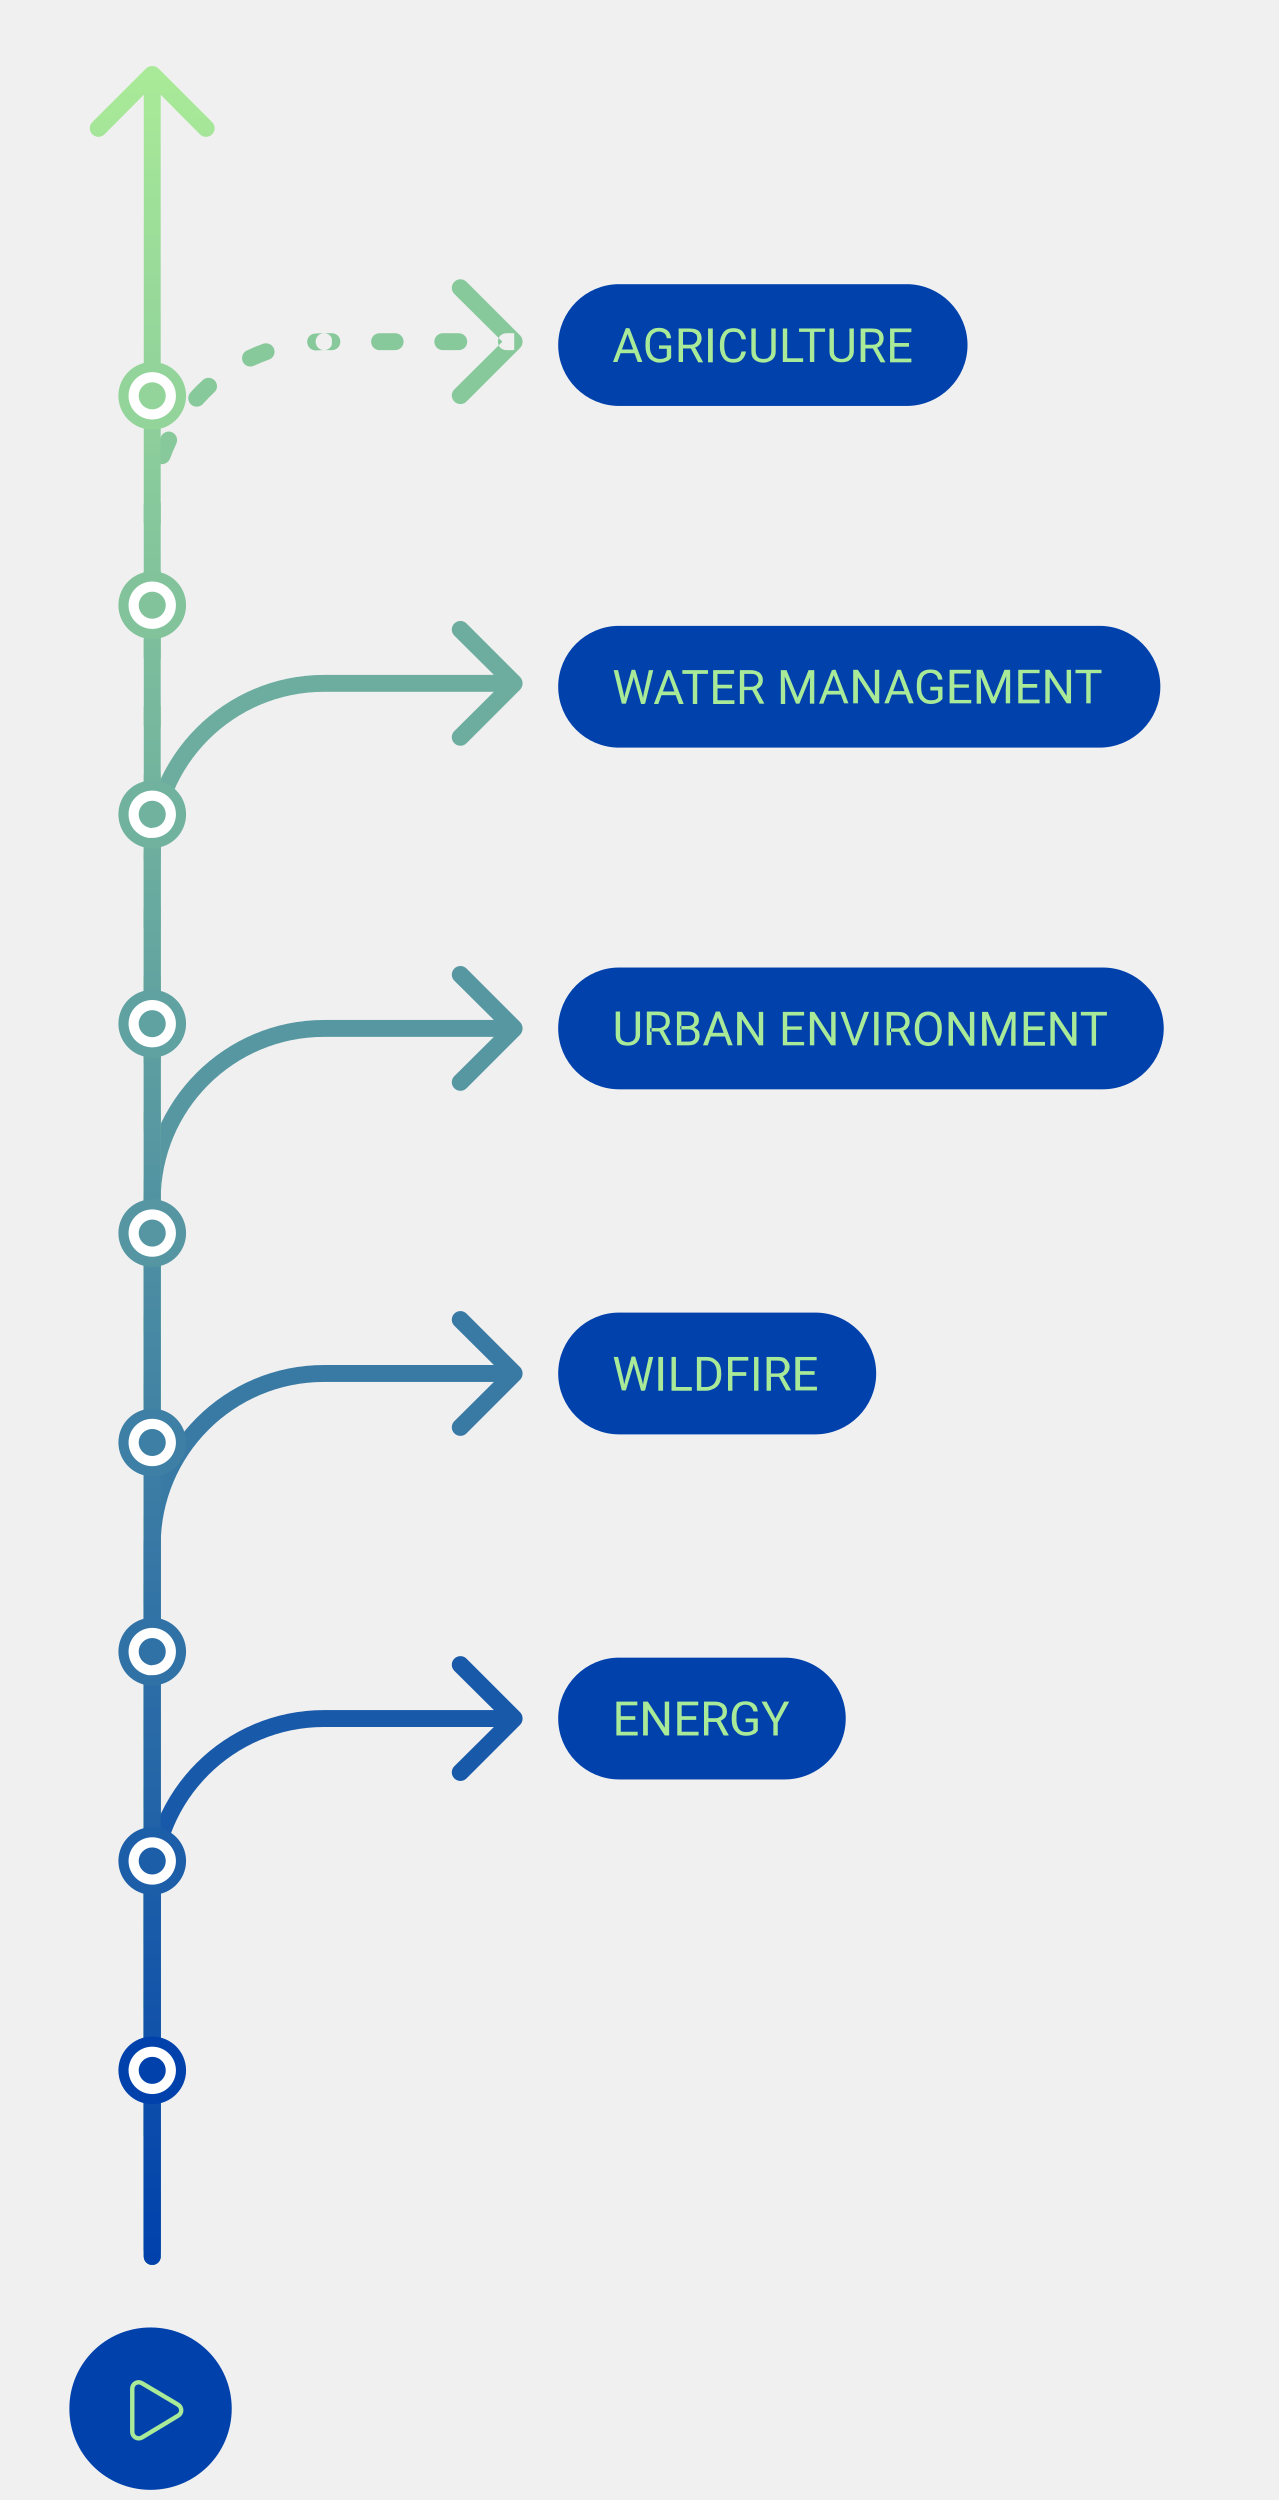
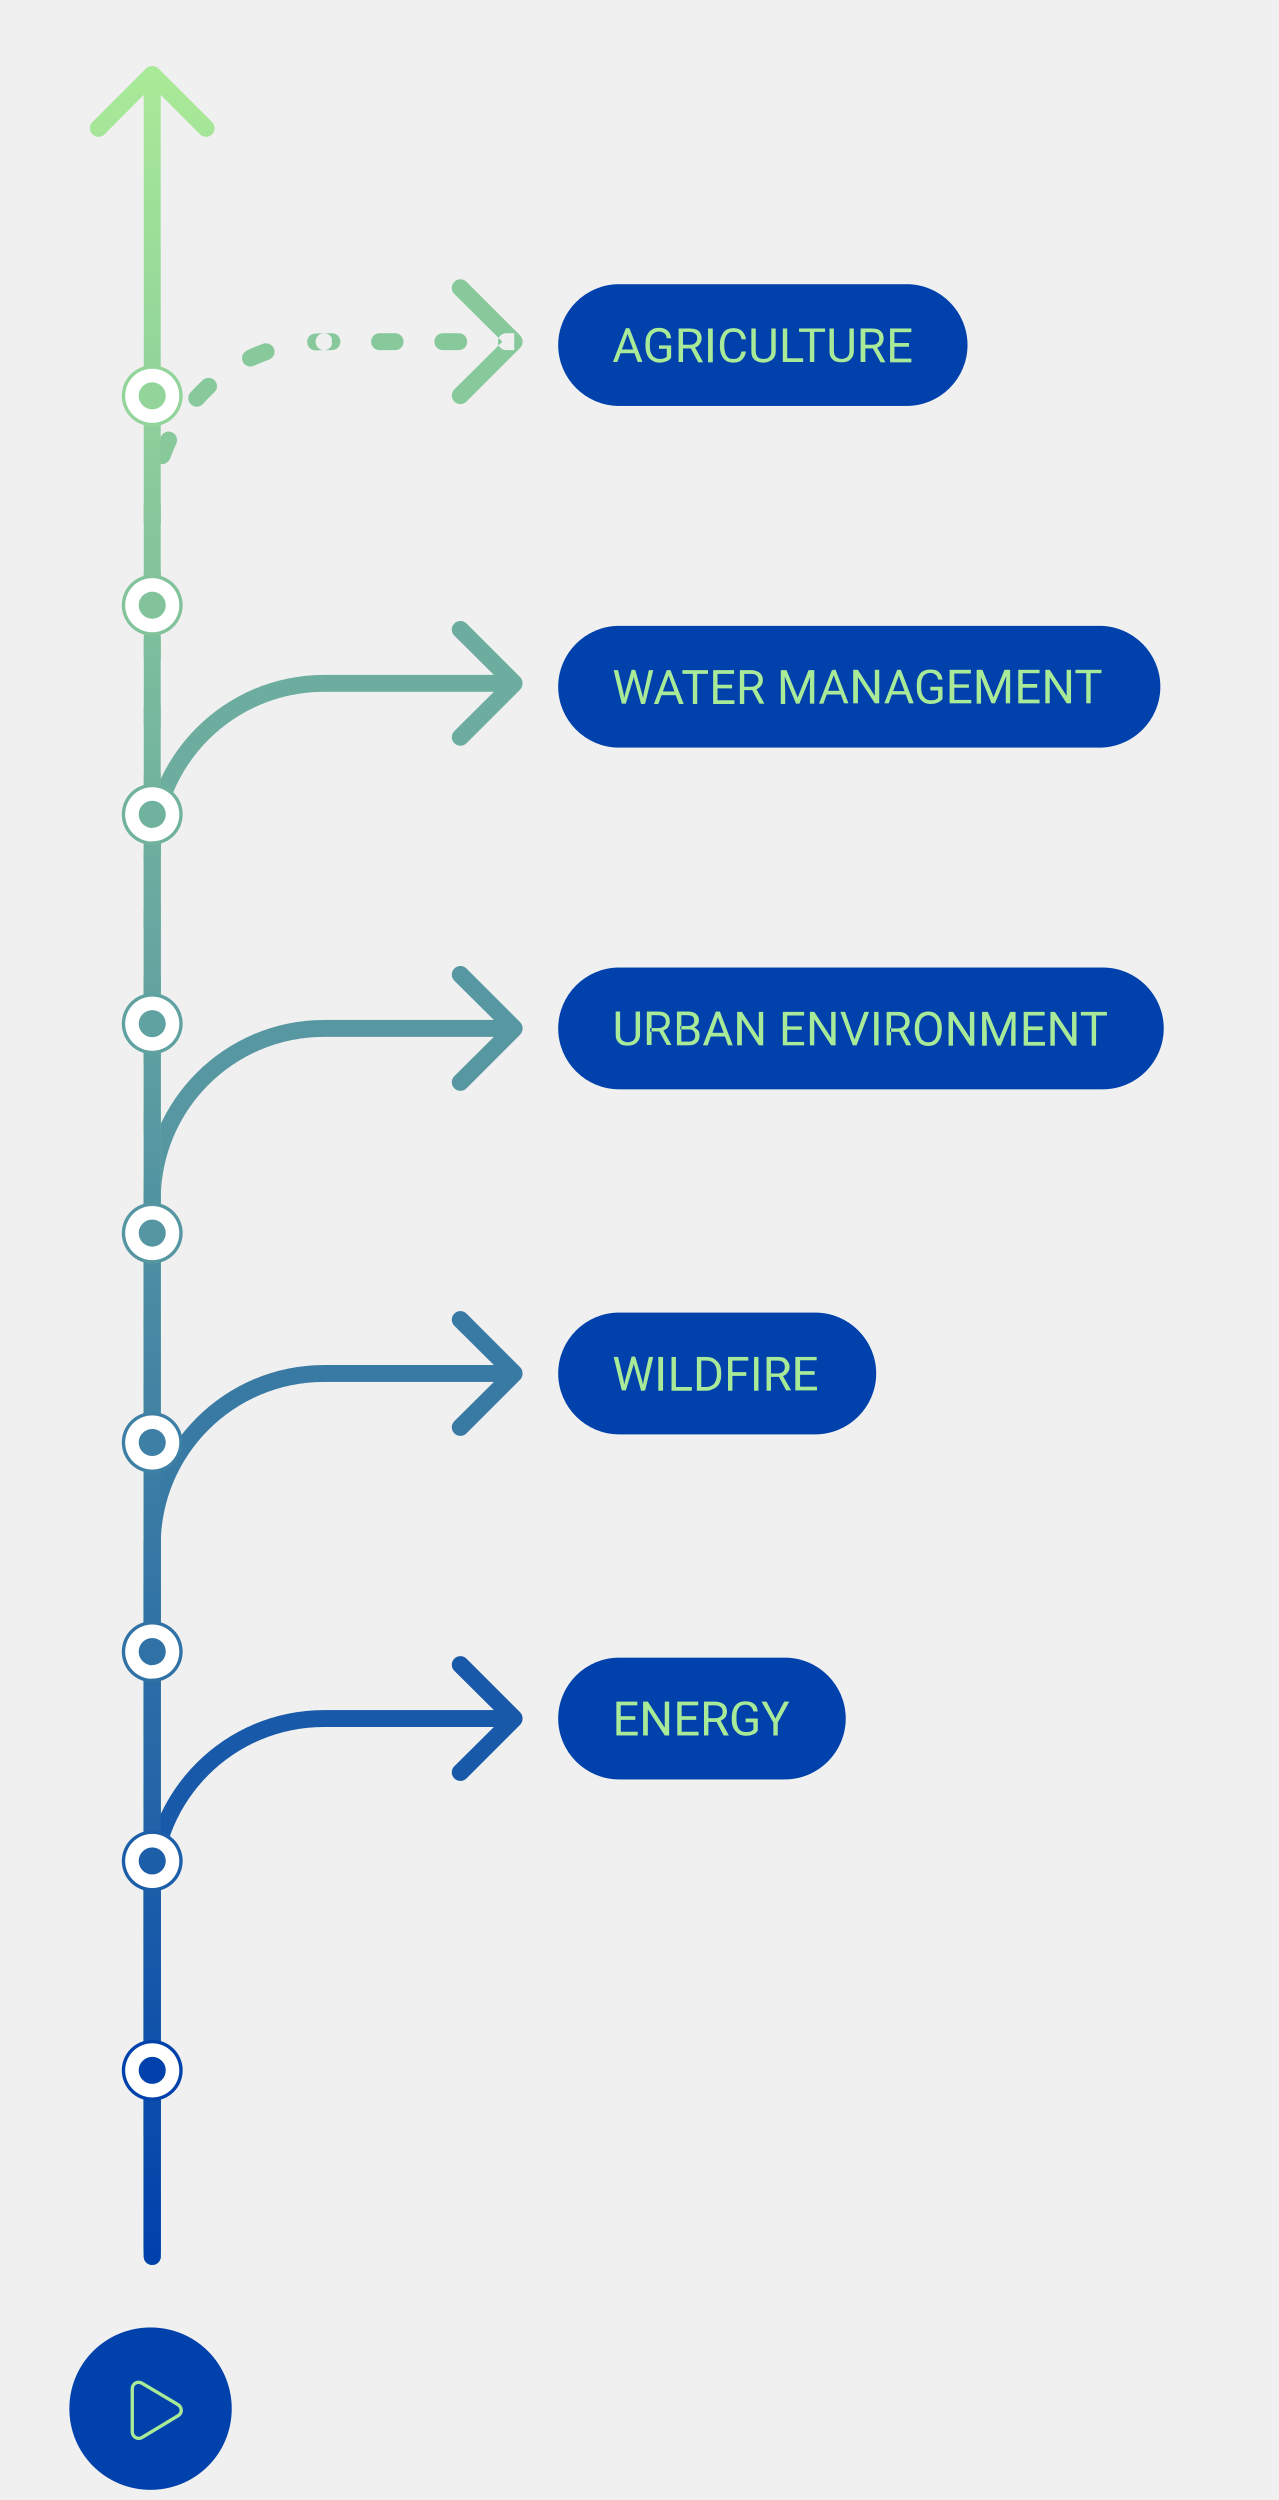
<svg xmlns="http://www.w3.org/2000/svg" version="1.2" viewBox="0 0 378 739" width="378" height="739">
  <defs>
    <linearGradient id="g1" x2="1" gradientUnits="userSpaceOnUse" gradientTransform="matrix(0,-645,36.536,0,44.5,667)">
      <stop offset="0" stop-color="#0041ac" />
      <stop offset="1" stop-color="#a9ea98" />
    </linearGradient>
  </defs>
  <style>
- 		.s0 { fill: #0041ac } 
- 		.s1 { fill: none;stroke: #a9ea98;stroke-width: 1.3 } 
- 		.s2 { fill: #5697a2 } 
- 		.s3 { fill: #88c99c } 
- 		.s4 { fill: #6cad9f } 
- 		.s5 { fill: #397aa5 } 
- 		.s6 { fill: #1859a9 } 
- 		.s7 { fill: url(#g1) } 
- 		.s8 { fill: #a9ea98 } 
- 		.s9 { fill: #ffffff } 
- 		.s10 { fill: none;stroke: #93d49a;stroke-width: 3 } 
- 		.s11 { fill: #93d49a } 
- 		.s12 { fill: none;stroke: #82c39c;stroke-width: 3 } 
- 		.s13 { fill: #82c39c } 
- 		.s14 { fill: none;stroke: #71b29f;stroke-width: 3 } 
- 		.s15 { fill: #71b29f } 
- 		.s16 { fill: none;stroke: #60a1a1;stroke-width: 3 } 
- 		.s17 { fill: #60a1a1 } 
- 		.s18 { fill: none;stroke: #5596a2;stroke-width: 3 } 
- 		.s19 { fill: #5596a2 } 
- 		.s20 { fill: none;stroke: #3e80a5;stroke-width: 3 } 
- 		.s21 { fill: #3e80a5 } 
- 		.s22 { fill: none;stroke: #3172a6;stroke-width: 3 } 
- 		.s23 { fill: #3172a6 } 
- 		.s24 { fill: none;stroke: #1d5ea9;stroke-width: 3 } 
- 		.s25 { fill: #1d5ea9 } 
- 		.s26 { fill: none;stroke: #0041ac;stroke-width: 3 } 
+ 		.s0 { fill: #0041ac }
+ 		.s1 { fill: none;stroke: #a9ea98;strokeWidth: 1.3 }
+ 		.s2 { fill: #5697a2 }
+ 		.s3 { fill: #88c99c }
+ 		.s4 { fill: #6cad9f }
+ 		.s5 { fill: #397aa5 }
+ 		.s6 { fill: #1859a9 }
+ 		.s7 { fill: url(#g1) }
+ 		.s8 { fill: #a9ea98 }
+ 		.s9 { fill: #ffffff }
+ 		.s10 { fill: none;stroke: #93d49a;strokeWidth: 3 }
+ 		.s11 { fill: #93d49a }
+ 		.s12 { fill: none;stroke: #82c39c;strokeWidth: 3 }
+ 		.s13 { fill: #82c39c }
+ 		.s14 { fill: none;stroke: #71b29f;strokeWidth: 3 }
+ 		.s15 { fill: #71b29f }
+ 		.s16 { fill: none;stroke: #60a1a1;strokeWidth: 3 }
+ 		.s17 { fill: #60a1a1 }
+ 		.s18 { fill: none;stroke: #5596a2;strokeWidth: 3 }
+ 		.s19 { fill: #5596a2 }
+ 		.s20 { fill: none;stroke: #3e80a5;strokeWidth: 3 }
+ 		.s21 { fill: #3e80a5 }
+ 		.s22 { fill: none;stroke: #3172a6;strokeWidth: 3 }
+ 		.s23 { fill: #3172a6 }
+ 		.s24 { fill: none;stroke: #1d5ea9;strokeWidth: 3 }
+ 		.s25 { fill: #1d5ea9 }
+ 		.s26 { fill: none;stroke: #0041ac;strokeWidth: 3 }
	</style>
  <path class="s0" d="m44.5 736c-13.3 0-24-10.7-24-24 0-13.3 10.7-24 24-24 13.3 0 24 10.7 24 24 0 13.3-10.7 24-24 24z" />
  <path fill-rule="evenodd" class="s1" d="m52.6 714.1l-10.6 6.4c-1.3 0.8-2.9-0.2-2.9-1.6v-12.8c0-1.5 1.6-2.4 2.9-1.6l10.6 6.3c1.3 0.8 1.3 2.6 0 3.3z" />
  <path class="s2" d="m42.5 667c0 1.4 1.1 2.5 2.5 2.5 1.4 0 2.5-1.1 2.5-2.5zm111.3-361.2c0.9-1 0.9-2.6 0-3.6l-15.9-15.9c-1-1-2.6-1-3.6 0-1 1-1 2.6 0 3.6l14.2 14.1-14.2 14.1c-1 1-1 2.6 0 3.6 1 1 2.6 1 3.6 0zm-106.3 361.2v-312.2h-5v312.2zm48.3-360.5h56.2v-5h-56.2zm-48.3 48.3c0-26.7 21.6-48.3 48.3-48.3v-5c-29.4 0-53.3 23.9-53.3 53.3z" />
  <path fill-rule="evenodd" class="s3" d="m45 633.5c-1.4 0-2.5-1.1-2.5-2.5v-2.5c0-1.4 1.1-2.5 2.5-2.5 1.4 0 2.5 1.1 2.5 2.5v2.5c0 1.4-1.1 2.5-2.5 2.5zm55.6-532.5c0 1.4-1.1 2.5-2.5 2.5h-2.3c1.1 0 2-0.7 2.3-1.6v-1.8c-0.3-0.9-1.2-1.6-2.3-1.6h2.3c1.4 0 2.5 1.1 2.5 2.5zm-7.2 2.6c-1.4 0-2.5-1-2.6-2.4-0.1-1.4 1-2.6 2.4-2.6q1.3-0.1 2.6-0.1c-1.4 0-2.5 1.1-2.5 2.5 0 1.4 1.1 2.5 2.5 2.5q-1.2 0-2.4 0.1zm44.5 15.1c-1 1-2.6 1-3.6 0-1-1-1-2.6 0-3.6l13.1-13c0.4 0.8 1.3 1.4 2.3 1.4h2.3v-5h-2.3c-1 0-1.9 0.6-2.3 1.4l-13.1-13c-1-1-1-2.6 0-3.6 1-1 2.6-1 3.6 0l15.9 15.9c0.9 1 0.9 2.6 0 3.6zm9.5-16.6q-0.2-0.5-0.2-1.1 0-0.6 0.2-1.1l1.1 1.1zm-102.4 514c-1.4 0-2.5-1.2-2.5-2.5v-5c0-1.4 1.1-2.5 2.5-2.5 1.4 0 2.5 1.1 2.5 2.5v5c0 1.3-1.1 2.5-2.5 2.5zm0-20c-1.4 0-2.5-1.1-2.5-2.5v-5c0-1.4 1.1-2.5 2.5-2.5 1.4 0 2.5 1.1 2.5 2.5v5c0 1.4-1.1 2.5-2.5 2.5zm0-20c-1.4 0-2.5-1.1-2.5-2.5v-5c0-1.4 1.1-2.5 2.5-2.5 1.4 0 2.5 1.1 2.5 2.5v5c0 1.4-1.1 2.5-2.5 2.5zm0-19.9c-1.4 0-2.5-1.2-2.5-2.5v-5c0-1.4 1.1-2.5 2.5-2.5 1.4 0 2.5 1.1 2.5 2.5v5c0 1.3-1.1 2.5-2.5 2.5zm0-20c-1.4 0-2.5-1.1-2.5-2.5v-5c0-1.4 1.1-2.5 2.5-2.5 1.4 0 2.5 1.1 2.5 2.5v5c0 1.4-1.1 2.5-2.5 2.5zm0-20c-1.4 0-2.5-1.1-2.5-2.5v-5c0-1.4 1.1-2.5 2.5-2.5 1.4 0 2.5 1.1 2.5 2.5v5c0 1.4-1.1 2.5-2.5 2.5zm0-20c-1.4 0-2.5-1.1-2.5-2.5v-4.9c0-1.4 1.1-2.5 2.5-2.5 1.4 0 2.5 1.1 2.5 2.5v4.9c0 1.4-1.1 2.5-2.5 2.5zm0-19.9c-1.4 0-2.5-1.1-2.5-2.5v-5c0-1.4 1.1-2.5 2.5-2.5 1.4 0 2.5 1.1 2.5 2.5v5c0 1.4-1.1 2.5-2.5 2.5zm0-20c-1.4 0-2.5-1.1-2.5-2.5v-5c0-1.4 1.1-2.5 2.5-2.5 1.4 0 2.5 1.1 2.5 2.5v5c0 1.4-1.1 2.5-2.5 2.5zm0-20c-1.4 0-2.5-1.1-2.5-2.5v-4.9c0-1.4 1.1-2.5 2.5-2.5 1.4 0 2.5 1.1 2.5 2.5v4.9c0 1.4-1.1 2.5-2.5 2.5zm0-19.9c-1.4 0-2.5-1.1-2.5-2.5v-5c0-1.4 1.1-2.5 2.5-2.5 1.4 0 2.5 1.1 2.5 2.5v5c0 1.4-1.1 2.5-2.5 2.5zm0-20c-1.4 0-2.5-1.1-2.5-2.5v-5c0-1.4 1.1-2.5 2.5-2.5 1.4 0 2.5 1.1 2.5 2.5v5c0 1.4-1.1 2.5-2.5 2.5zm0-20c-1.4 0-2.5-1.1-2.5-2.5v-4.9c0-1.4 1.1-2.5 2.5-2.5 1.4 0 2.5 1.1 2.5 2.5v4.9c0 1.4-1.1 2.5-2.5 2.5zm0-19.9c-1.4 0-2.5-1.1-2.5-2.5v-5c0-1.4 1.1-2.5 2.5-2.5 1.4 0 2.5 1.1 2.5 2.5v5c0 1.4-1.1 2.5-2.5 2.5zm0-20c-1.4 0-2.5-1.1-2.5-2.5v-5c0-1.4 1.1-2.5 2.5-2.5 1.4 0 2.5 1.1 2.5 2.5v5c0 1.4-1.1 2.5-2.5 2.5zm0-20c-1.4 0-2.5-1.1-2.5-2.5v-4.9c0-1.4 1.1-2.5 2.5-2.5 1.4 0 2.5 1.1 2.5 2.5v4.9c0 1.4-1.1 2.5-2.5 2.5zm0-19.9c-1.4 0-2.5-1.1-2.5-2.5v-5c0-1.4 1.1-2.5 2.5-2.5 1.4 0 2.5 1.1 2.5 2.5v5c0 1.4-1.1 2.5-2.5 2.5zm0-20c-1.4 0-2.5-1.1-2.5-2.5v-5c0-1.4 1.1-2.5 2.5-2.5 1.4 0 2.5 1.1 2.5 2.5v5c0 1.4-1.1 2.5-2.5 2.5zm0-20c-1.4 0-2.5-1.1-2.5-2.5v-4.9c0-1.4 1.1-2.5 2.5-2.5 1.4 0 2.5 1.1 2.5 2.5v4.9c0 1.4-1.1 2.5-2.5 2.5zm0-19.9c-1.4 0-2.5-1.1-2.5-2.5v-5c0-1.4 1.1-2.5 2.5-2.5 1.4 0 2.5 1.1 2.5 2.5v5c0 1.4-1.1 2.5-2.5 2.5zm0-20c-1.4 0-2.5-1.1-2.5-2.5v-5c0-1.4 1.1-2.5 2.5-2.5 1.4 0 2.5 1.1 2.5 2.5v5c0 1.4-1.1 2.5-2.5 2.5zm0-20c-1.4 0-2.5-1.1-2.5-2.5v-4.9c0-1.4 1.1-2.5 2.5-2.5 1.4 0 2.5 1.1 2.5 2.5v4.9c0 1.4-1.1 2.5-2.5 2.5zm0-19.9c-1.4 0-2.5-1.1-2.5-2.5v-5c0-1.4 1.1-2.5 2.5-2.5 1.4 0 2.5 1.1 2.5 2.5v5c0 1.4-1.1 2.5-2.5 2.5zm0-20c-1.4 0-2.5-1.1-2.5-2.5v-2.5q0-1.3 0-2.6c0.1-1.4 1.3-2.4 2.7-2.4 1.3 0.1 2.4 1.3 2.3 2.6q0 1.2 0 2.4v2.5c0 1.4-1.1 2.5-2.5 2.5zm2.1-19.7c-1.3-0.5-2-1.9-1.5-3.2q0.9-2.5 2-4.9c0.6-1.2 2.1-1.8 3.3-1.2 1.3 0.6 1.8 2.1 1.2 3.4q-1 2.1-1.8 4.3c-0.5 1.3-1.9 2-3.2 1.6zm9.4-17.5c-1.1-1-1.1-2.6-0.2-3.6q1.7-1.9 3.7-3.7c1-0.9 2.6-0.8 3.5 0.2 0.9 1 0.9 2.6-0.2 3.5q-1.7 1.6-3.3 3.4c-0.9 1-2.5 1.1-3.5 0.2zm15.3-12.6c-0.6-1.3-0.1-2.8 1.2-3.4q2.3-1.1 4.8-2c1.3-0.4 2.7 0.2 3.2 1.5 0.5 1.3-0.2 2.8-1.5 3.2q-2.2 0.8-4.4 1.8c-1.2 0.6-2.7 0.1-3.3-1.1zm37.9-6c0-1.4 1.1-2.5 2.5-2.5h4.6c1.4 0 2.5 1.1 2.5 2.5 0 1.4-1.1 2.5-2.5 2.5h-4.6c-1.4 0-2.5-1.1-2.5-2.5zm18.7 0c0-1.4 1.1-2.5 2.5-2.5h4.7c1.4 0 2.5 1.1 2.5 2.5 0 1.4-1.1 2.5-2.5 2.5h-4.7c-1.4 0-2.5-1.1-2.5-2.5z" />
  <path class="s4" d="m42.5 631c0 1.4 1.1 2.5 2.5 2.5 1.4 0 2.5-1.1 2.5-2.5zm111.3-427.2c0.9-1 0.9-2.6 0-3.6l-15.9-15.9c-1-1-2.6-1-3.6 0-1 1-1 2.6 0 3.6l14.2 14.1-14.2 14.1c-1 1-1 2.6 0 3.6 1 1 2.6 1 3.6 0zm-106.3 427.2v-378.2h-5v378.2zm48.3-426.5h56.2v-5h-56.2zm-48.3 48.3c0-26.7 21.6-48.3 48.3-48.3v-5c-29.4 0-53.3 23.9-53.3 53.3z" />
  <path class="s5" d="m42.5 667c0 1.4 1.1 2.5 2.5 2.5 1.4 0 2.5-1.1 2.5-2.5zm111.3-259.2c0.9-1 0.9-2.6 0-3.6l-15.9-15.9c-1-1-2.6-1-3.6 0-1 1-1 2.6 0 3.6l14.2 14.1-14.2 14.1c-1 1-1 2.6 0 3.6 1 1 2.6 1 3.6 0zm-106.3 259.2v-210.2h-5v210.2zm48.3-258.5h56.2v-5h-56.2zm-48.3 48.3c0-26.7 21.6-48.3 48.3-48.3v-5c-29.4 0-53.3 23.9-53.3 53.3z" />
  <path class="s6" d="m42.5 665c0 1.4 1.1 2.5 2.5 2.5 1.4 0 2.5-1.1 2.5-2.5zm111.3-155.2c0.9-1 0.9-2.6 0-3.6l-15.9-15.9c-1-1-2.6-1-3.6 0-1 1-1 2.6 0 3.6l14.2 14.1-14.2 14.1c-1 1-1 2.6 0 3.6 1 1 2.6 1 3.6 0zm-106.3 155.2v-106.2h-5v106.2zm48.3-154.5h56.2v-5h-56.2zm-48.3 48.3c0-26.7 21.6-48.3 48.3-48.3v-5c-29.4 0-53.3 23.9-53.3 53.3z" />
  <path class="s7" d="m46.8 20.2c-1-0.9-2.6-0.9-3.6 0l-15.9 15.9c-1 1-1 2.6 0 3.6 1 1 2.6 1 3.6 0l14.1-14.2 14.1 14.2c1 1 2.6 1 3.6 0 1-1 1-2.6 0-3.6zm-4.3 646.8c0 1.4 1.1 2.5 2.5 2.5 1.4 0 2.5-1.1 2.5-2.5zm0-645v645h5v-645z" />
  <path class="s0" d="m183 490h49c9.9 0 18 8.1 18 18 0 9.9-8.1 18-18 18h-49c-9.9 0-18-8.1-18-18 0-9.9 8.1-18 18-18z" />
  <path class="s8" d="m188.5 511.9v1.1h-5.3v-1.1zm-5-8.9v10h-1.3v-10zm4.3 4.3v1.1h-4.6v-1.1zm0.6-4.3v1.1h-5.2v-1.1zm9.4 0v10h-1.3l-5-7.7v7.7h-1.4v-10h1.4l5 7.7v-7.7zm8.7 8.9v1.1h-5.3v-1.1zm-5-8.9v10h-1.3v-10zm4.3 4.3v1.1h-4.6v-1.1zm0.6-4.3v1.1h-5.2v-1.1zm1.7 0h3.3q1.1 0 1.9 0.4 0.8 0.3 1.2 1 0.4 0.7 0.4 1.6 0 0.7-0.3 1.3-0.2 0.5-0.8 0.9-0.5 0.4-1.2 0.6l-0.4 0.2h-3.1v-1.1h2.4q0.7 0 1.1-0.3 0.5-0.2 0.8-0.6 0.2-0.5 0.2-1 0-0.5-0.2-1-0.3-0.4-0.7-0.6-0.5-0.3-1.3-0.3h-2v8.9h-1.3zm5.8 10l-2.4-4.6h1.4l2.5 4.5v0.1zm10.1-5v3.6q-0.2 0.3-0.6 0.7-0.4 0.3-1.1 0.5-0.7 0.3-1.8 0.3-0.9 0-1.7-0.3-0.7-0.3-1.3-1-0.6-0.6-0.9-1.4-0.3-0.9-0.3-2v-0.8q0-1.1 0.3-2 0.3-0.9 0.8-1.5 0.5-0.6 1.2-0.9 0.8-0.3 1.7-0.3 1.2 0 2 0.4 0.7 0.3 1.2 1 0.4 0.7 0.5 1.6h-1.3q-0.1-0.5-0.4-1-0.2-0.4-0.7-0.7-0.5-0.3-1.3-0.3-0.6 0-1.2 0.3-0.5 0.2-0.8 0.7-0.3 0.5-0.5 1.2-0.1 0.6-0.1 1.5v0.8q0 0.8 0.2 1.5 0.2 0.7 0.5 1.2 0.4 0.4 0.9 0.7 0.6 0.2 1.2 0.2 0.7 0 1.1-0.1 0.5-0.1 0.7-0.3 0.3-0.2 0.4-0.3v-2.2h-2.3v-1.1zm2.6-5l2.6 5 2.6-5h1.5l-3.4 6.2v3.8h-1.3v-3.8l-3.5-6.2z" />
  <path class="s0" d="m183 286h143c9.9 0 18 8.1 18 18 0 9.9-8.1 18-18 18h-143c-9.9 0-18-8.1-18-18 0-9.9 8.1-18 18-18z" />
  <path fill-rule="evenodd" class="s8" d="m187.9 299h1.3v6.8q0 1.1-0.5 1.8-0.5 0.8-1.4 1.2-0.8 0.3-1.7 0.3-1.1 0-1.9-0.3-0.8-0.4-1.3-1.2-0.4-0.7-0.4-1.8v-6.8h1.3v6.8q0 0.8 0.3 1.3 0.2 0.5 0.8 0.7 0.5 0.3 1.2 0.3 0.6 0 1.2-0.3 0.5-0.2 0.8-0.7 0.3-0.5 0.3-1.3zm3.3 0h3.3q1.1 0 1.9 0.3 0.8 0.4 1.2 1 0.4 0.7 0.4 1.7 0 0.7-0.3 1.2-0.2 0.6-0.8 1-0.3 0.2-0.8 0.4l2.4 4.3h-1.4l-2.2-4h-2.3v4h-1.4zm1.4 6v-1.1h-0.4v1.1zm2.1-1.1q0.7 0 1.1-0.3 0.5-0.2 0.8-0.6 0.2-0.5 0.2-1 0-0.6-0.2-1-0.3-0.4-0.7-0.6-0.5-0.3-1.3-0.3h-2v3.8zm6.7 0.4v3.6h2.1q0.7 0 1.1-0.2 0.4-0.2 0.7-0.6 0.2-0.4 0.2-1 0-0.5-0.2-0.9-0.2-0.4-0.6-0.7-0.4-0.2-1.1-0.2zm-1.3 4.7v-10h3.2q0.8 0 1.4 0.2 0.6 0.1 1 0.5 0.4 0.3 0.7 0.8 0.2 0.5 0.2 1.2 0 0.6-0.3 1.1-0.4 0.5-0.9 0.8-0.1 0.1-0.3 0.1 0.4 0.1 0.7 0.4 0.5 0.3 0.8 0.8 0.2 0.6 0.2 1.2 0 0.9-0.4 1.6-0.4 0.6-1.1 1-0.8 0.3-1.7 0.3zm1.3-4.7v-1h-0.3v1zm2.9-1.2q0.5-0.2 0.7-0.6 0.2-0.3 0.2-0.8 0-0.6-0.2-0.9-0.2-0.4-0.6-0.5-0.4-0.2-1.1-0.2h-1.9v3.2h2q0.5 0 0.9-0.2zm4.9 5.9h-1.4l3.8-10h1.2l3.8 10h-1.4l-0.9-2.6h-4.2zm3-8.3l-1.6 4.6h3.3zm13.4-1.6v9.9h-1.3l-5-7.7v7.7h-1.4v-9.9h1.4l5 7.7v-7.7zm12.1 8.9v1h-6.3v-9.9h6.3v1.1h-5v3.2h4.3v1h-4.3v3.6zm9.3-8.9v9.9h-1.3l-5-7.7v7.7h-1.3v-9.9h1.3l5 7.7v-7.7zm8.5 0h1.4l-3.7 9.9h-1.1l-3.7-9.9h1.4l2.8 8.2zm4.2 0v9.9h-1.3v-9.9zm2.4 0h3.3q1.1 0 1.9 0.3 0.8 0.4 1.2 1 0.4 0.7 0.4 1.7 0 0.6-0.3 1.2-0.3 0.6-0.8 1-0.3 0.2-0.8 0.4l2.3 4.2v0.1h-1.4l-2.1-4h-2.4v4h-1.3zm1.3 6v-1.1h-0.3v1.1zm2-1.1q0.7 0 1.2-0.3 0.5-0.2 0.7-0.6 0.3-0.5 0.3-1 0-0.6-0.3-1-0.2-0.4-0.7-0.7-0.4-0.2-1.2-0.2h-2v3.8zm13-0.2v0.6q0 1.1-0.3 2-0.3 0.9-0.8 1.5-0.5 0.7-1.3 1-0.7 0.3-1.6 0.3-0.9 0-1.6-0.3-0.8-0.3-1.3-1-0.5-0.6-0.8-1.5-0.3-0.9-0.3-2v-0.6q0-1.1 0.3-2 0.3-0.9 0.8-1.5 0.5-0.7 1.3-1 0.7-0.3 1.6-0.3 0.9 0 1.6 0.3 0.7 0.3 1.3 1 0.5 0.6 0.8 1.5 0.3 0.9 0.3 2zm-1.3 0.6v-0.6q0-0.9-0.2-1.6-0.2-0.7-0.5-1.1-0.4-0.5-0.9-0.7-0.5-0.3-1.1-0.3-0.6 0-1.1 0.3-0.5 0.2-0.9 0.7-0.3 0.4-0.5 1.1-0.2 0.7-0.2 1.6v0.6q0 0.9 0.2 1.6 0.2 0.7 0.5 1.2 0.4 0.4 0.9 0.7 0.5 0.2 1.1 0.2 0.6 0 1.1-0.2 0.5-0.3 0.9-0.7 0.3-0.5 0.5-1.2 0.2-0.7 0.2-1.6zm10.9-5.3v10h-1.3l-5-7.7v7.7h-1.3v-10h1.3l5 7.7v-7.7zm4 0l3.3 8.1 3.3-8.1h1.6v10h-1.3v-3.9l0.2-4.2-3.3 8.1h-1l-3.3-8.1 0.2 4.2v3.9h-1.4v-10zm16.9 8.9v1.1h-6.3v-10h6.2v1.1h-4.9v3.2h4.3v1.1h-4.3v3.5zm9.3-8.9v10h-1.3l-5.1-7.7v7.7h-1.3v-10h1.3l5.1 7.7v-7.7zm5.8 10h-1.3v-8.9h-3.2v-1.1h7.7v1.1h-3.2z" />
  <path class="s0" d="m183 388h58c9.9 0 18 8.1 18 18 0 9.9-8.1 18-18 18h-58c-9.9 0-18-8.1-18-18 0-9.9 8.1-18 18-18z" />
  <path class="s8" d="m184.8 408l1.9-7h1l-0.5 2.7-2.2 7.3h-0.9zm-2.1-6.9l1.6 6.8 0.5 3.1h-1l-2.4-9.9zm7.6 6.8l1.5-6.8h1.3l-2.4 9.9h-0.9zm-2.5-6.8l2 7 0.7 3h-1l-2-7.3-0.6-2.7zm8.2 0v10h-1.4v-10zm8.5 8.9v1.1h-5v-1.1zm-4.7-8.9v10h-1.3v-10zm8.9 10h-2.1v-1.1h2.1q1 0 1.8-0.5 0.7-0.4 1-1.2 0.4-0.8 0.4-1.9v-0.6q0-0.9-0.2-1.5-0.2-0.7-0.6-1.2-0.4-0.4-1-0.7-0.6-0.2-1.3-0.2h-2.2v-1.1h2.2q1 0 1.8 0.3 0.8 0.4 1.4 1 0.6 0.6 0.9 1.4 0.3 0.9 0.3 2v0.6q0 1.1-0.3 1.9-0.3 0.9-0.9 1.5-0.6 0.6-1.5 0.9-0.8 0.4-1.8 0.4zm-1.4-10v10h-1.3v-10zm9.2 0v10h-1.3v-10zm4.1 4.5v1.1h-4.4v-1.1zm0.6-4.5v1.1h-5.1v-1.1zm3 0v10h-1.3v-10zm2.4 0h3.3q1.1 0 1.9 0.3 0.7 0.4 1.1 1.1 0.5 0.6 0.5 1.6 0 0.7-0.3 1.2-0.3 0.6-0.8 1-0.5 0.4-1.2 0.6l-0.4 0.1h-3.1v-1h2.3q0.7 0 1.2-0.3 0.5-0.2 0.7-0.7 0.2-0.4 0.2-0.9 0-0.6-0.2-1-0.2-0.4-0.7-0.7-0.5-0.2-1.2-0.2h-2v8.9h-1.3zm5.8 9.9l-2.4-4.5h1.3l2.5 4.4v0.1zm9.1-1.1v1.1h-5.2v-1.1zm-5-8.8v9.9h-1.4v-9.9zm4.3 4.2v1.1h-4.5v-1.1zm0.6-4.2v1h-5.2v-1z" />
  <path class="s0" d="m183 185h142c9.9 0 18 8.1 18 18 0 9.9-8.1 18-18 18h-142c-9.9 0-18-8.1-18-18 0-9.9 8.1-18 18-18z" />
  <path class="s8" d="m184.8 205l1.9-7h1l-0.5 2.7-2.2 7.3h-0.9zm-2.1-6.9l1.6 6.8 0.5 3.1h-1l-2.4-9.9zm7.6 6.8l1.5-6.8h1.3l-2.4 9.9h-0.9zm-2.5-6.8l2 7 0.7 3h-1l-2-7.3-0.6-2.7zm10.1 0.9l-3.3 9.1h-1.3l3.8-10h0.8zm2.8 9.1l-3.3-9.1v-0.9h0.8l3.9 10zm-0.2-3.7v1.1h-5.6v-1.1zm5.6-6.3v10h-1.3v-10zm3.2 0v1.1h-7.6v-1.1zm7.8 8.9v1.1h-5.3v-1.1zm-5-8.9v10h-1.3v-10zm4.3 4.3v1.1h-4.6v-1.1zm0.6-4.3v1.1h-5.2v-1.1zm1.7 0h3.3q1.1 0 1.9 0.4 0.8 0.3 1.2 1 0.4 0.6 0.4 1.6 0 0.7-0.3 1.3-0.3 0.5-0.8 0.9-0.5 0.4-1.2 0.6l-0.4 0.1h-3.1v-1h2.4q0.7 0 1.1-0.3 0.5-0.2 0.7-0.7 0.3-0.4 0.3-0.9 0-0.6-0.2-1-0.3-0.4-0.7-0.7-0.5-0.2-1.3-0.2h-2v8.9h-1.3zm5.8 9.9l-2.4-4.5h1.4l2.4 4.4v0.1zm6.7-9.9h1.3l3.3 8.1 3.2-8.1h1.3l-4 9.9h-1zm-0.4 0h1.1l0.2 6.1v3.9h-1.3zm8.7 0h1.2v9.9h-1.3v-3.8zm7.2 0.8l-3.3 9.1h-1.3l3.8-9.9h0.8zm2.8 9l-3.3-9v-0.9h0.8l3.8 9.9zm-0.1-3.7v1.1h-5.6v-1.1zm10.5-6.2v9.9h-1.3l-5-7.7v7.7h-1.4v-9.9h1.4l5 7.7v-7.7zm6.1 0.9l-3.3 9h-1.3l3.8-9.9h0.9zm2.7 9l-3.3-9v-0.9h0.9l3.8 9.9zm-0.2-3.6v1h-5.6v-1zm10.1-1.3v3.6q-0.2 0.3-0.6 0.6-0.4 0.4-1.1 0.6-0.7 0.3-1.8 0.3-0.9 0-1.7-0.3-0.7-0.4-1.3-1-0.5-0.6-0.8-1.5-0.3-0.8-0.3-2v-0.7q0-1.1 0.2-2 0.3-0.9 0.8-1.5 0.5-0.6 1.3-0.9 0.7-0.3 1.7-0.3 1.1 0 1.9 0.3 0.7 0.4 1.2 1.1 0.4 0.7 0.5 1.6h-1.3q-0.1-0.5-0.3-1-0.3-0.4-0.8-0.7-0.5-0.3-1.2-0.3-0.7 0-1.2 0.3-0.5 0.2-0.9 0.7-0.3 0.5-0.5 1.2-0.1 0.6-0.1 1.5v0.7q0 0.9 0.2 1.6 0.2 0.7 0.6 1.1 0.3 0.5 0.9 0.8 0.5 0.2 1.1 0.2 0.7 0 1.2-0.1 0.4-0.1 0.6-0.3 0.3-0.2 0.4-0.3v-2.2h-2.3v-1.1zm8.5 3.9v1h-5.2v-1zm-5-8.9v9.9h-1.4v-9.9zm4.3 4.3v1h-4.5v-1zm0.6-4.3v1.1h-5.2v-1.1zm2.1 0h1.3l3.3 8.1 3.2-8.1h1.3l-4.1 9.9h-1zm-0.4 0h1.2l0.1 6.1v3.9h-1.3zm8.8 0h1.1v9.9h-1.3v-3.8zm9.8 8.8v1.1h-5.3v-1.1zm-5-8.8v9.9h-1.3v-9.9zm4.3 4.2v1.1h-4.6v-1.1zm0.7-4.2v1h-5.2v-1zm9.3 0v9.9h-1.3l-5-7.7v7.7h-1.3v-9.9h1.3l5 7.7v-7.7zm5.8 0v9.9h-1.3v-9.9zm3.2 0v1h-7.7v-1z" />
  <path class="s0" d="m183 84h85c9.9 0 18 8.1 18 18 0 9.9-8.1 18-18 18h-85c-9.9 0-18-8.1-18-18 0-9.9 8.1-18 18-18z" />
  <path class="s8" d="m185.8 97.9l-3.3 9.1h-1.3l3.8-10h0.9zm2.7 9.1l-3.3-9.1v-0.8h0.9l3.8 9.9zm-0.2-3.7v1.1h-5.6v-1.1zm10.1-1.2v3.6q-0.1 0.3-0.5 0.6-0.4 0.4-1.2 0.6-0.7 0.3-1.8 0.3-0.9 0-1.7-0.4-0.7-0.3-1.3-0.9-0.5-0.6-0.8-1.5-0.3-0.9-0.3-2v-0.7q0-1.2 0.2-2 0.3-0.9 0.8-1.5 0.5-0.6 1.3-1 0.7-0.3 1.7-0.3 1.1 0 1.9 0.4 0.8 0.4 1.2 1.1 0.4 0.7 0.5 1.6h-1.3q-0.1-0.6-0.3-1-0.3-0.5-0.8-0.7-0.5-0.3-1.2-0.3-0.7 0-1.2 0.3-0.5 0.2-0.9 0.7-0.3 0.5-0.5 1.1-0.1 0.7-0.1 1.5v0.8q0 0.9 0.2 1.6 0.2 0.6 0.6 1.1 0.3 0.5 0.9 0.7 0.5 0.3 1.1 0.3 0.7 0 1.2-0.1 0.4-0.2 0.7-0.3 0.2-0.2 0.3-0.3v-2.3h-2.3v-1zm2.2-5h3.3q1.1 0 1.9 0.3 0.8 0.3 1.2 1 0.4 0.7 0.4 1.7 0 0.6-0.3 1.2-0.3 0.6-0.8 1-0.5 0.4-1.2 0.5l-0.4 0.2h-3.1v-1.1h2.3q0.8 0 1.2-0.2 0.5-0.3 0.7-0.7 0.3-0.4 0.3-0.9 0-0.6-0.2-1.1-0.3-0.4-0.8-0.6-0.4-0.3-1.2-0.3h-2v8.9h-1.3zm5.8 10l-2.4-4.5h1.4l2.4 4.4v0.1zm4.3-10v10h-1.4v-10zm8.5 6.8h1.3q-0.1 0.9-0.6 1.7-0.4 0.7-1.2 1.2-0.8 0.4-2 0.4-0.9 0-1.6-0.3-0.7-0.3-1.2-0.9-0.5-0.7-0.8-1.5-0.3-0.9-0.3-1.9v-1q0-1 0.3-1.9 0.3-0.8 0.8-1.5 0.5-0.6 1.2-0.9 0.8-0.3 1.7-0.3 1.1 0 1.9 0.4 0.8 0.4 1.2 1.2 0.5 0.7 0.6 1.7h-1.3q-0.1-0.7-0.4-1.2-0.3-0.5-0.7-0.8-0.5-0.2-1.3-0.2-0.7 0-1.2 0.2-0.5 0.3-0.8 0.7-0.3 0.5-0.5 1.1-0.2 0.7-0.2 1.5v1q0 0.7 0.2 1.4 0.1 0.6 0.4 1.1 0.4 0.5 0.8 0.8 0.5 0.2 1.2 0.2 0.8 0 1.3-0.2 0.5-0.3 0.8-0.8 0.2-0.5 0.4-1.2zm8.8-6.8h1.3v6.8q0 1.1-0.5 1.8-0.5 0.8-1.4 1.1-0.8 0.4-1.7 0.4-1.1 0-1.9-0.4-0.8-0.3-1.3-1.1-0.4-0.7-0.4-1.8v-6.8h1.3v6.8q0 0.7 0.3 1.2 0.2 0.5 0.8 0.8 0.5 0.2 1.2 0.2 0.7 0 1.2-0.2 0.5-0.3 0.8-0.8 0.3-0.5 0.3-1.2zm9.4 8.8v1.1h-5v-1.1zm-4.7-8.8v9.9h-1.3v-9.9zm8 0v9.9h-1.3v-9.9zm3.2 0v1h-7.7v-1zm7.2 0h1.3v6.7q0 1.1-0.5 1.8-0.5 0.8-1.3 1.2-0.9 0.3-1.8 0.3-1 0-1.9-0.3-0.8-0.4-1.3-1.2-0.4-0.7-0.4-1.8v-6.7h1.3v6.7q0 0.8 0.3 1.3 0.3 0.5 0.8 0.7 0.5 0.3 1.2 0.3 0.7 0 1.2-0.3 0.5-0.2 0.8-0.7 0.3-0.5 0.3-1.3zm3.3 0h3.3q1.2 0 1.9 0.3 0.8 0.4 1.2 1 0.4 0.7 0.4 1.7 0 0.7-0.3 1.2-0.2 0.6-0.7 1-0.6 0.4-1.3 0.6l-0.3 0.1h-3.1l-0.1-1.1h2.4q0.7 0 1.2-0.2 0.4-0.3 0.7-0.7 0.2-0.4 0.2-0.9 0-0.6-0.2-1-0.2-0.5-0.7-0.7-0.5-0.2-1.3-0.2h-1.9v8.8h-1.4zm5.9 10l-2.5-4.5h1.4l2.5 4.4v0.1zm9.1-1.1v1.1h-5.3v-1.1zm-5-8.9v10h-1.3v-10zm4.3 4.3v1.1h-4.6v-1.1zm0.7-4.3v1.1h-5.2v-1.1z" />
  <path class="s9" d="m45 125.5c-4.7 0-8.5-3.8-8.5-8.5 0-4.7 3.8-8.5 8.5-8.5 4.7 0 8.5 3.8 8.5 8.5 0 4.7-3.8 8.5-8.5 8.5z" />
  <path class="s9" d="m45 125.5c-4.7 0-8.5-3.8-8.5-8.5 0-4.7 3.8-8.5 8.5-8.5 4.7 0 8.5 3.8 8.5 8.5 0 4.7-3.8 8.5-8.5 8.5z" />
  <path class="s10" d="m45 125.5c-4.7 0-8.5-3.8-8.5-8.5 0-4.7 3.8-8.5 8.5-8.5 4.7 0 8.5 3.8 8.5 8.5 0 4.7-3.8 8.5-8.5 8.5z" />
  <path class="s11" d="m45 121c-2.2 0-4-1.8-4-4 0-2.2 1.8-4 4-4 2.2 0 4 1.8 4 4 0 2.2-1.8 4-4 4z" />
  <path class="s9" d="m45 187.4c-4.7 0-8.5-3.8-8.5-8.5 0-4.7 3.8-8.5 8.5-8.5 4.7 0 8.5 3.8 8.5 8.5 0 4.7-3.8 8.5-8.5 8.5z" />
  <path class="s9" d="m45 187.4c-4.7 0-8.5-3.8-8.5-8.5 0-4.7 3.8-8.5 8.5-8.5 4.7 0 8.5 3.8 8.5 8.5 0 4.7-3.8 8.5-8.5 8.5z" />
  <path class="s12" d="m45 187.4c-4.7 0-8.5-3.8-8.5-8.5 0-4.7 3.8-8.5 8.5-8.5 4.7 0 8.5 3.8 8.5 8.5 0 4.7-3.8 8.5-8.5 8.5z" />
  <path class="s13" d="m45 182.9c-2.2 0-4-1.8-4-4 0-2.2 1.8-4 4-4 2.2 0 4 1.8 4 4 0 2.2-1.8 4-4 4z" />
  <path class="s9" d="m45 249.3c-4.7-0.1-8.5-3.8-8.5-8.6 0-4.7 3.8-8.5 8.5-8.5 4.7 0 8.5 3.8 8.5 8.5 0 4.8-3.8 8.5-8.5 8.5z" />
  <path class="s9" d="m45 249.3c-4.7-0.1-8.5-3.8-8.5-8.6 0-4.7 3.8-8.5 8.5-8.5 4.7 0 8.5 3.8 8.5 8.5 0 4.8-3.8 8.5-8.5 8.5z" />
  <path class="s14" d="m45 249.3c-4.7-0.1-8.5-3.8-8.5-8.6 0-4.7 3.8-8.5 8.5-8.5 4.7 0 8.5 3.8 8.5 8.5 0 4.8-3.8 8.5-8.5 8.5z" />
  <path class="s15" d="m45 244.8c-2.2-0.1-4-1.8-4-4.1 0-2.2 1.8-4 4-4 2.2 0 4 1.8 4 4 0 2.3-1.8 4-4 4z" />
  <path class="s9" d="m45 311.1c-4.7 0-8.5-3.8-8.5-8.5 0-4.7 3.8-8.5 8.5-8.5 4.7 0 8.5 3.8 8.5 8.5 0 4.7-3.8 8.5-8.5 8.5z" />
  <path class="s9" d="m45 311.1c-4.7 0-8.5-3.8-8.5-8.5 0-4.7 3.8-8.5 8.5-8.5 4.7 0 8.5 3.8 8.5 8.5 0 4.7-3.8 8.5-8.5 8.5z" />
  <path class="s16" d="m45 311.1c-4.7 0-8.5-3.8-8.5-8.5 0-4.7 3.8-8.5 8.5-8.5 4.7 0 8.5 3.8 8.5 8.5 0 4.7-3.8 8.5-8.5 8.5z" />
  <path class="s17" d="m45 306.6c-2.2 0-4-1.8-4-4 0-2.2 1.8-4 4-4 2.2 0 4 1.8 4 4 0 2.2-1.8 4-4 4z" />
  <path class="s9" d="m45 373c-4.7 0-8.5-3.8-8.5-8.5 0-4.7 3.8-8.5 8.5-8.5 4.7 0 8.5 3.8 8.5 8.5 0 4.7-3.8 8.5-8.5 8.5z" />
  <path class="s9" d="m45 373c-4.7 0-8.5-3.8-8.5-8.5 0-4.7 3.8-8.5 8.5-8.5 4.7 0 8.5 3.8 8.5 8.5 0 4.7-3.8 8.5-8.5 8.5z" />
  <path class="s18" d="m45 373c-4.7 0-8.5-3.8-8.5-8.5 0-4.7 3.8-8.5 8.5-8.5 4.7 0 8.5 3.8 8.5 8.5 0 4.7-3.8 8.5-8.5 8.5z" />
  <path class="s19" d="m45 368.5c-2.2 0-4-1.8-4-4 0-2.2 1.8-4 4-4 2.2 0 4 1.8 4 4 0 2.2-1.8 4-4 4z" />
  <path class="s9" d="m45 434.9c-4.7 0-8.5-3.8-8.5-8.5 0-4.7 3.8-8.5 8.5-8.5 4.7 0 8.5 3.8 8.5 8.5 0 4.7-3.8 8.5-8.5 8.5z" />
  <path class="s9" d="m45 434.9c-4.7 0-8.5-3.8-8.5-8.5 0-4.7 3.8-8.5 8.5-8.5 4.7 0 8.5 3.8 8.5 8.5 0 4.7-3.8 8.5-8.5 8.5z" />
  <path class="s20" d="m45 434.9c-4.7 0-8.5-3.8-8.5-8.5 0-4.7 3.8-8.5 8.5-8.5 4.7 0 8.5 3.8 8.5 8.5 0 4.7-3.8 8.5-8.5 8.5z" />
  <path class="s21" d="m45 430.4c-2.2 0-4-1.8-4-4 0-2.2 1.8-4 4-4 2.2 0 4 1.8 4 4 0 2.2-1.8 4-4 4z" />
  <path class="s9" d="m45 496.8c-4.7-0.1-8.5-3.8-8.5-8.6 0-4.7 3.8-8.5 8.5-8.5 4.7 0 8.5 3.8 8.5 8.5 0 4.8-3.8 8.5-8.5 8.5z" />
  <path class="s9" d="m45 496.8c-4.7-0.1-8.5-3.8-8.5-8.6 0-4.7 3.8-8.5 8.5-8.5 4.7 0 8.5 3.8 8.5 8.5 0 4.8-3.8 8.5-8.5 8.5z" />
  <path class="s22" d="m45 496.8c-4.7-0.1-8.5-3.8-8.5-8.6 0-4.7 3.8-8.5 8.5-8.5 4.7 0 8.5 3.8 8.5 8.5 0 4.8-3.8 8.5-8.5 8.5z" />
  <path class="s23" d="m45 492.3c-2.2-0.1-4-1.8-4-4.1 0-2.2 1.8-4 4-4 2.2 0 4 1.8 4 4 0 2.3-1.8 4-4 4z" />
  <path class="s9" d="m45 558.6c-4.7 0-8.5-3.8-8.5-8.5 0-4.7 3.8-8.5 8.5-8.5 4.7 0 8.5 3.8 8.5 8.5 0 4.7-3.8 8.5-8.5 8.5z" />
  <path class="s9" d="m45 558.6c-4.7 0-8.5-3.8-8.5-8.5 0-4.7 3.8-8.5 8.5-8.5 4.7 0 8.5 3.8 8.5 8.5 0 4.7-3.8 8.5-8.5 8.5z" />
  <path class="s24" d="m45 558.6c-4.7 0-8.5-3.8-8.5-8.5 0-4.7 3.8-8.5 8.5-8.5 4.7 0 8.5 3.8 8.5 8.5 0 4.7-3.8 8.5-8.5 8.5z" />
  <path class="s25" d="m45 554.1c-2.2 0-4-1.8-4-4 0-2.2 1.8-4 4-4 2.2 0 4 1.8 4 4 0 2.2-1.8 4-4 4z" />
  <path class="s9" d="m45 620.5c-4.7 0-8.5-3.8-8.5-8.5 0-4.7 3.8-8.5 8.5-8.5 4.7 0 8.5 3.8 8.5 8.5 0 4.7-3.8 8.5-8.5 8.5z" />
  <path class="s9" d="m45 620.5c-4.7 0-8.5-3.8-8.5-8.5 0-4.7 3.8-8.5 8.5-8.5 4.7 0 8.5 3.8 8.5 8.5 0 4.7-3.8 8.5-8.5 8.5z" />
  <path class="s26" d="m45 620.5c-4.7 0-8.5-3.8-8.5-8.5 0-4.7 3.8-8.5 8.5-8.5 4.7 0 8.5 3.8 8.5 8.5 0 4.7-3.8 8.5-8.5 8.5z" />
  <path class="s0" d="m45 616c-2.2 0-4-1.8-4-4 0-2.2 1.8-4 4-4 2.2 0 4 1.8 4 4 0 2.2-1.8 4-4 4z" />
</svg>
